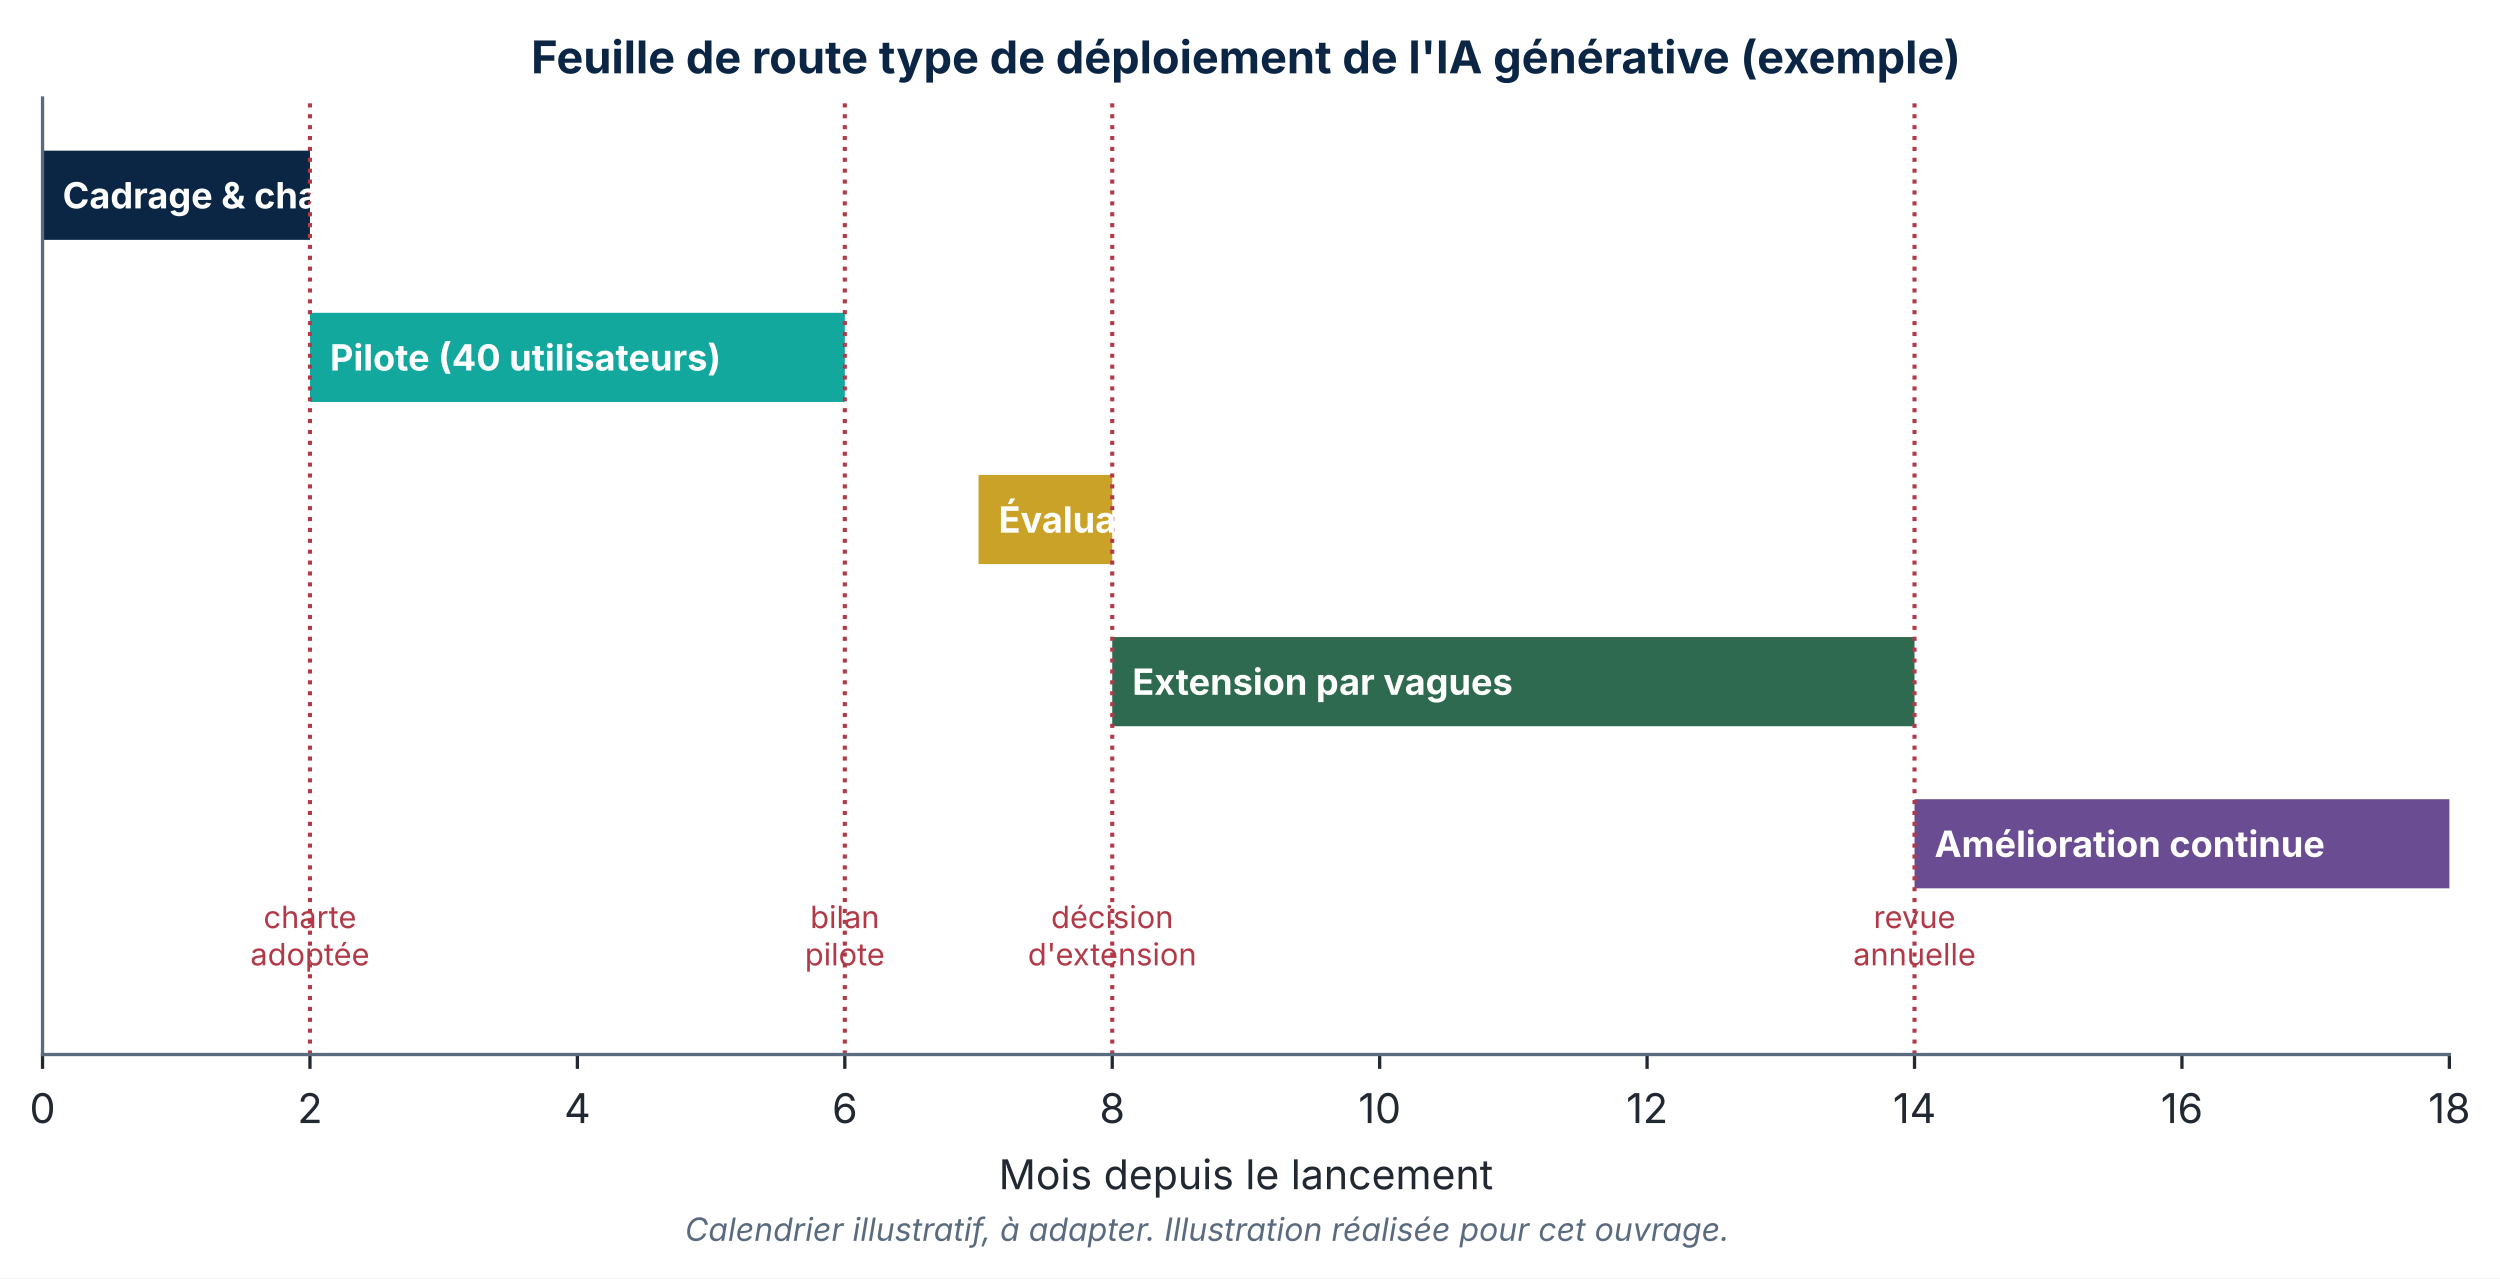
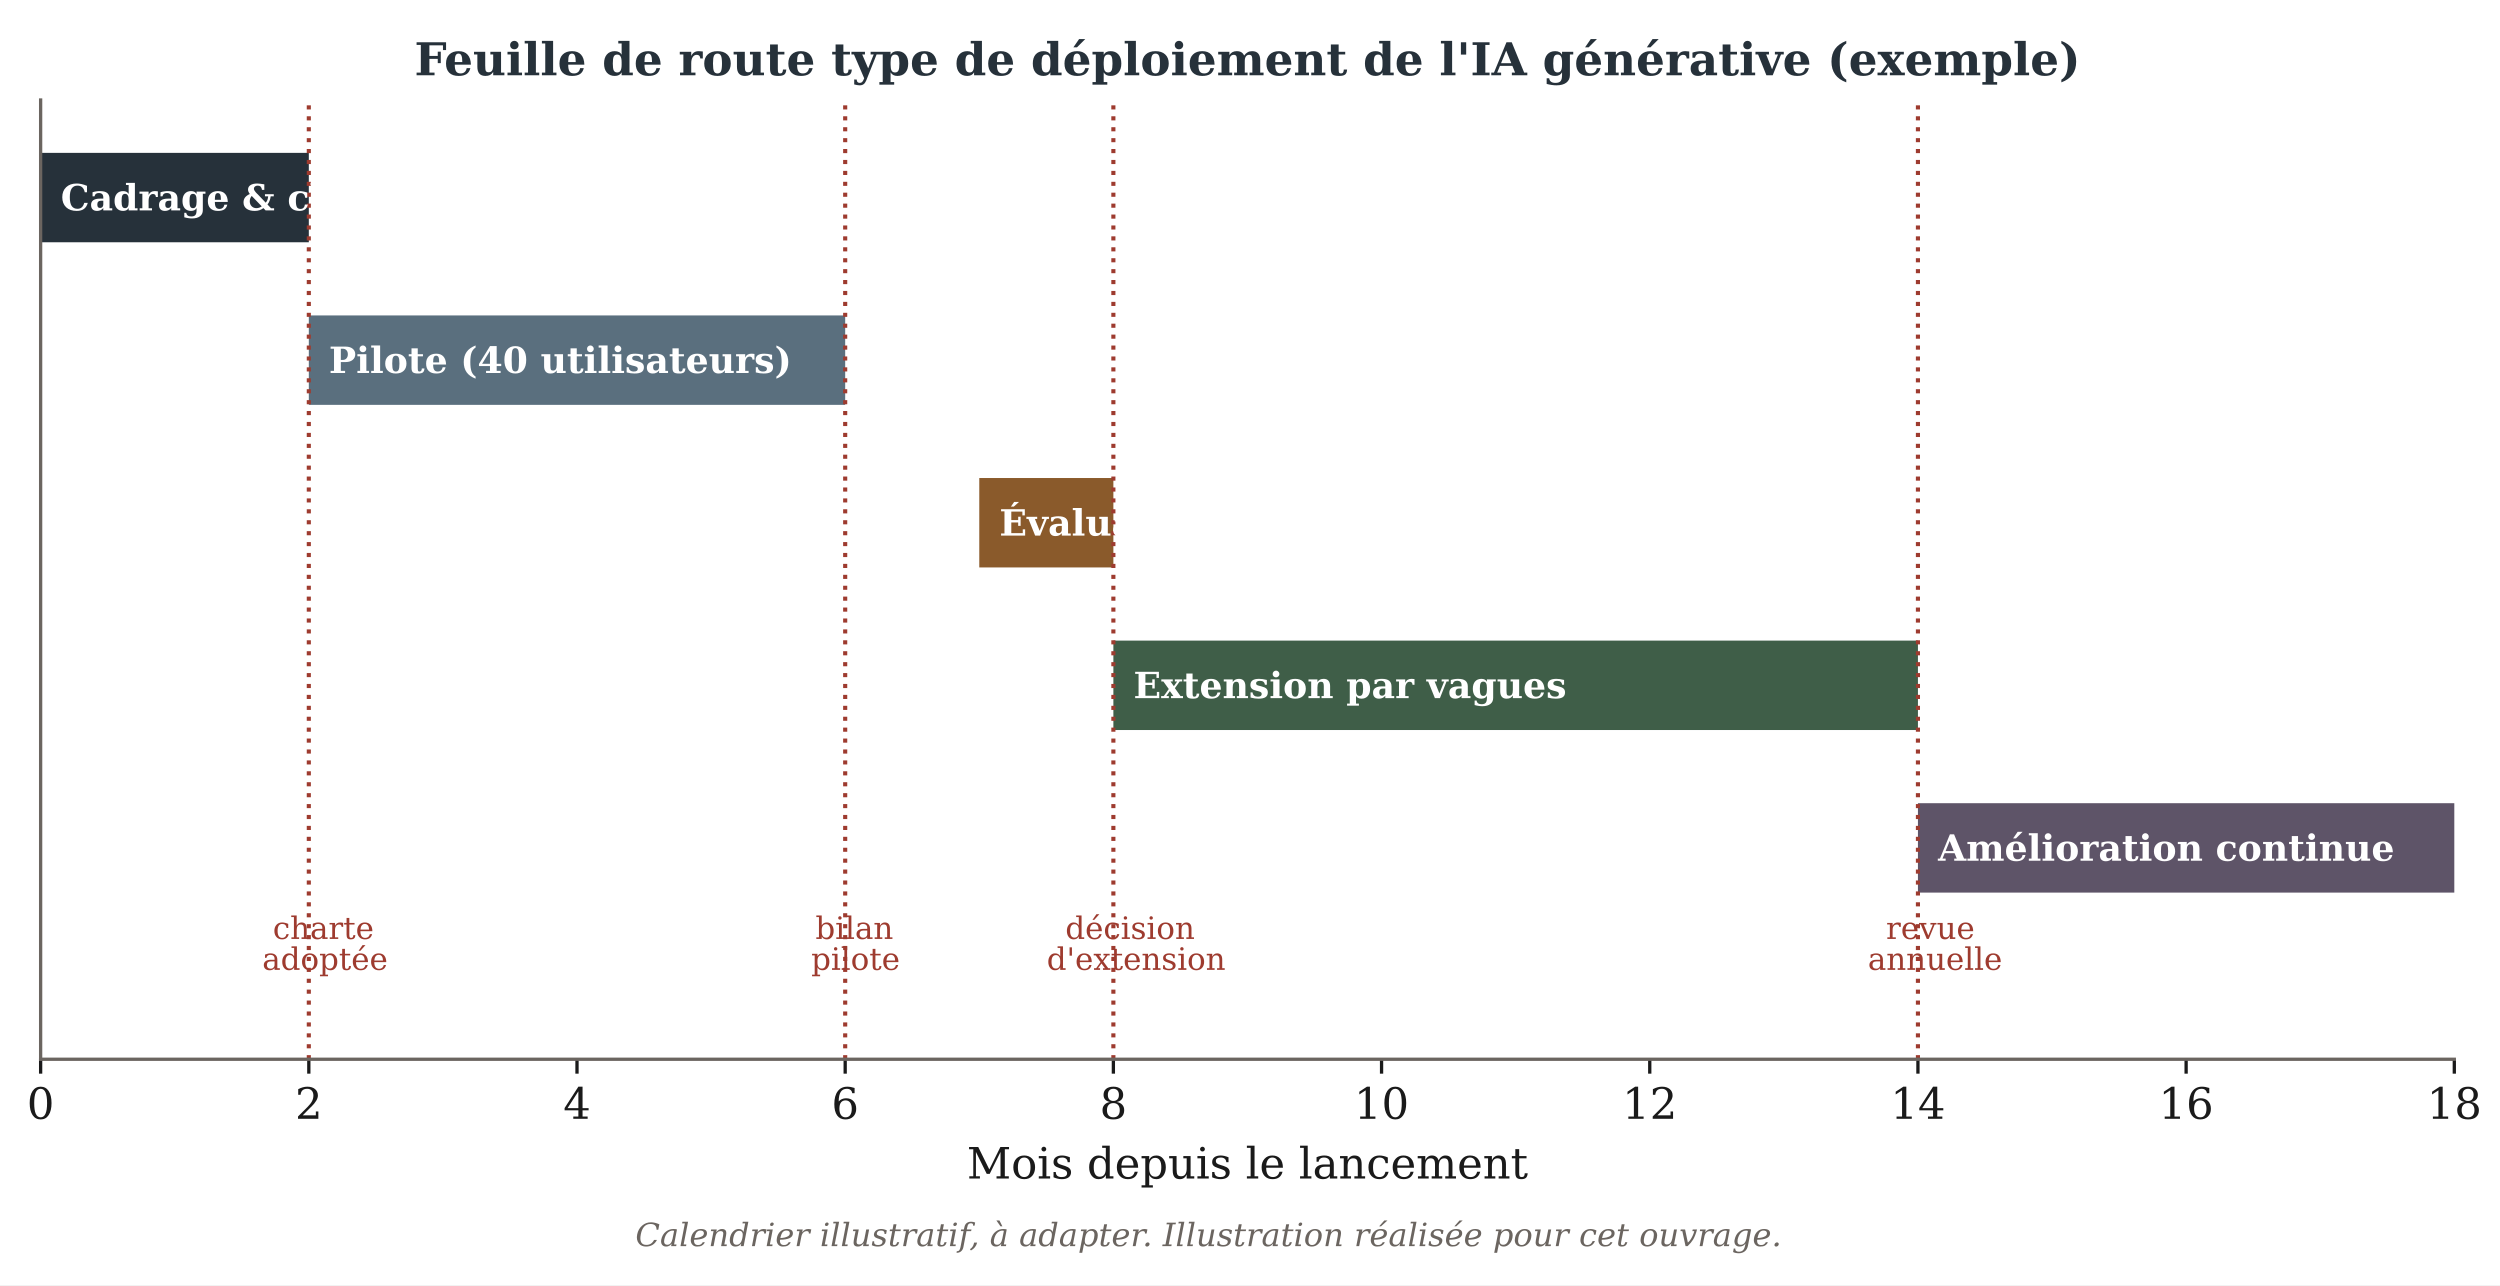
- <svg xmlns="http://www.w3.org/2000/svg" xmlns:xlink="http://www.w3.org/1999/xlink" width="608.581pt" height="311.146pt" viewBox="0 0 608.581 311.146" version="1.1">
+ <svg xmlns="http://www.w3.org/2000/svg" xmlns:xlink="http://www.w3.org/1999/xlink" width="606.853pt" height="311.947pt" viewBox="0 0 606.853 311.947" version="1.1">
  <defs>
    <style type="text/css">*{stroke-linejoin: round; stroke-linecap: butt}</style>
  </defs>
  <g id="figure_1">
    <g id="patch_1">
-       <path d="M 0 311.146  L 608.581 311.146  L 608.581 0  L 0 0  z " style="fill: #ffffff" />
+       <path d="M 0 311.947  L 606.853 311.947  L 606.853 0  L 0 0  z " style="fill: #ffffff" />
    </g>
    <g id="axes_1">
      <g id="patch_2">
-         <path d="M 10.355 256.704  L 596.255 256.704  L 596.255 23.856  L 10.355 23.856  z " style="fill: #ffffff" />
+         <path d="M 9.862 257.125  L 595.762 257.125  L 595.762 24.277  L 9.862 24.277  z " style="fill: #ffffff" />
      </g>
      <g id="patch_3">
-         <path d="M 10.355 36.683  L 75.455 36.683  L 75.455 58.389  L 10.355 58.389  z " clip-path="url(#pfb9937c562)" style="fill: #0b2545" />
+         <path d="M 9.862 37.103  L 74.962 37.103  L 74.962 58.81  L 9.862 58.81  z " clip-path="url(#p4656d8e1d0)" style="fill: #26313a" />
      </g>
      <g id="patch_4">
-         <path d="M 75.455 76.148  L 205.655 76.148  L 205.655 97.855  L 75.455 97.855  z " clip-path="url(#pfb9937c562)" style="fill: #13a89e" />
+         <path d="M 74.962 76.569  L 205.162 76.569  L 205.162 98.275  L 74.962 98.275  z " clip-path="url(#p4656d8e1d0)" style="fill: #5a6f7e" />
      </g>
      <g id="patch_5">
-         <path d="M 238.205 115.614  L 270.755 115.614  L 270.755 137.32  L 238.205 137.32  z " clip-path="url(#pfb9937c562)" style="fill: #c9a227" />
+         <path d="M 237.712 116.035  L 270.262 116.035  L 270.262 137.741  L 237.712 137.741  z " clip-path="url(#p4656d8e1d0)" style="fill: #8a5a2b" />
      </g>
      <g id="patch_6">
-         <path d="M 270.755 155.08  L 466.055 155.08  L 466.055 176.786  L 270.755 176.786  z " clip-path="url(#pfb9937c562)" style="fill: #2d6a4f" />
+         <path d="M 270.262 155.501  L 465.562 155.501  L 465.562 177.207  L 270.262 177.207  z " clip-path="url(#p4656d8e1d0)" style="fill: #3f5e48" />
      </g>
      <g id="patch_7">
-         <path d="M 466.055 194.546  L 596.255 194.546  L 596.255 216.252  L 466.055 216.252  z " clip-path="url(#pfb9937c562)" style="fill: #6a4c93" />
+         <path d="M 465.562 194.966  L 595.762 194.966  L 595.762 216.673  L 465.562 216.673  z " clip-path="url(#p4656d8e1d0)" style="fill: #5e5468" />
      </g>
      <g id="matplotlib.axis_1">
        <g id="xtick_1">
          <g id="line2d_1">
            <defs>
-               <path id="mcbb87cdc77" d="M 0 0  L 0 3.5  " style="stroke: #222831; stroke-width: 0.8" />
+               <path id="m10aa961a0f" d="M 0 0  L 0 3.5  " style="stroke: #1a1a1a; stroke-width: 0.8" />
            </defs>
            <g>
-               <use xlink:href="#mcbb87cdc77" x="10.355" y="256.704" style="fill: #222831; stroke: #222831; stroke-width: 0.8" />
+               <use xlink:href="#m10aa961a0f" x="9.862" y="257.125" style="fill: #1a1a1a; stroke: #1a1a1a; stroke-width: 0.8" />
            </g>
          </g>
          <g id="text_1">
-             <text style="font-size: 10px; font-family: 'Inter', 'DejaVu Sans'; text-anchor: middle; fill: #222831" x="10.355" y="273.392" transform="rotate(-0 10.35469 273.3918)">0</text>
+             <text style="font-size: 10.5px; font-family: 'EB Garamond', 'DejaVu Serif'; text-anchor: middle; fill: #1a1a1a" x="9.862" y="271.58" transform="rotate(-0 9.861914 271.58)">0</text>
          </g>
        </g>
        <g id="xtick_2">
          <g id="line2d_2">
            <g>
-               <use xlink:href="#mcbb87cdc77" x="75.455" y="256.704" style="fill: #222831; stroke: #222831; stroke-width: 0.8" />
+               <use xlink:href="#m10aa961a0f" x="74.962" y="257.125" style="fill: #1a1a1a; stroke: #1a1a1a; stroke-width: 0.8" />
            </g>
          </g>
          <g id="text_2">
-             <text style="font-size: 10px; font-family: 'Inter', 'DejaVu Sans'; text-anchor: middle; fill: #222831" x="75.455" y="273.392" transform="rotate(-0 75.45469 273.3918)">2</text>
+             <text style="font-size: 10.5px; font-family: 'EB Garamond', 'DejaVu Serif'; text-anchor: middle; fill: #1a1a1a" x="74.962" y="271.58" transform="rotate(-0 74.96191 271.58)">2</text>
          </g>
        </g>
        <g id="xtick_3">
          <g id="line2d_3">
            <g>
-               <use xlink:href="#mcbb87cdc77" x="140.555" y="256.704" style="fill: #222831; stroke: #222831; stroke-width: 0.8" />
+               <use xlink:href="#m10aa961a0f" x="140.062" y="257.125" style="fill: #1a1a1a; stroke: #1a1a1a; stroke-width: 0.8" />
            </g>
          </g>
          <g id="text_3">
-             <text style="font-size: 10px; font-family: 'Inter', 'DejaVu Sans'; text-anchor: middle; fill: #222831" x="140.555" y="273.392" transform="rotate(-0 140.5547 273.3918)">4</text>
+             <text style="font-size: 10.5px; font-family: 'EB Garamond', 'DejaVu Serif'; text-anchor: middle; fill: #1a1a1a" x="140.062" y="271.58" transform="rotate(-0 140.0619 271.58)">4</text>
          </g>
        </g>
        <g id="xtick_4">
          <g id="line2d_4">
            <g>
-               <use xlink:href="#mcbb87cdc77" x="205.655" y="256.704" style="fill: #222831; stroke: #222831; stroke-width: 0.8" />
+               <use xlink:href="#m10aa961a0f" x="205.162" y="257.125" style="fill: #1a1a1a; stroke: #1a1a1a; stroke-width: 0.8" />
            </g>
          </g>
          <g id="text_4">
-             <text style="font-size: 10px; font-family: 'Inter', 'DejaVu Sans'; text-anchor: middle; fill: #222831" x="205.655" y="273.392" transform="rotate(-0 205.6547 273.3918)">6</text>
+             <text style="font-size: 10.5px; font-family: 'EB Garamond', 'DejaVu Serif'; text-anchor: middle; fill: #1a1a1a" x="205.162" y="271.58" transform="rotate(-0 205.1619 271.58)">6</text>
          </g>
        </g>
        <g id="xtick_5">
          <g id="line2d_5">
            <g>
-               <use xlink:href="#mcbb87cdc77" x="270.755" y="256.704" style="fill: #222831; stroke: #222831; stroke-width: 0.8" />
+               <use xlink:href="#m10aa961a0f" x="270.262" y="257.125" style="fill: #1a1a1a; stroke: #1a1a1a; stroke-width: 0.8" />
            </g>
          </g>
          <g id="text_5">
-             <text style="font-size: 10px; font-family: 'Inter', 'DejaVu Sans'; text-anchor: middle; fill: #222831" x="270.755" y="273.392" transform="rotate(-0 270.7547 273.3918)">8</text>
+             <text style="font-size: 10.5px; font-family: 'EB Garamond', 'DejaVu Serif'; text-anchor: middle; fill: #1a1a1a" x="270.262" y="271.58" transform="rotate(-0 270.2619 271.58)">8</text>
          </g>
        </g>
        <g id="xtick_6">
          <g id="line2d_6">
            <g>
-               <use xlink:href="#mcbb87cdc77" x="335.855" y="256.704" style="fill: #222831; stroke: #222831; stroke-width: 0.8" />
+               <use xlink:href="#m10aa961a0f" x="335.362" y="257.125" style="fill: #1a1a1a; stroke: #1a1a1a; stroke-width: 0.8" />
            </g>
          </g>
          <g id="text_6">
-             <text style="font-size: 10px; font-family: 'Inter', 'DejaVu Sans'; text-anchor: middle; fill: #222831" x="335.855" y="273.392" transform="rotate(-0 335.8547 273.3918)">10</text>
+             <text style="font-size: 10.5px; font-family: 'EB Garamond', 'DejaVu Serif'; text-anchor: middle; fill: #1a1a1a" x="335.362" y="271.58" transform="rotate(-0 335.3619 271.58)">10</text>
          </g>
        </g>
        <g id="xtick_7">
          <g id="line2d_7">
            <g>
-               <use xlink:href="#mcbb87cdc77" x="400.955" y="256.704" style="fill: #222831; stroke: #222831; stroke-width: 0.8" />
+               <use xlink:href="#m10aa961a0f" x="400.462" y="257.125" style="fill: #1a1a1a; stroke: #1a1a1a; stroke-width: 0.8" />
            </g>
          </g>
          <g id="text_7">
-             <text style="font-size: 10px; font-family: 'Inter', 'DejaVu Sans'; text-anchor: middle; fill: #222831" x="400.955" y="273.392" transform="rotate(-0 400.9547 273.3918)">12</text>
+             <text style="font-size: 10.5px; font-family: 'EB Garamond', 'DejaVu Serif'; text-anchor: middle; fill: #1a1a1a" x="400.462" y="271.58" transform="rotate(-0 400.4619 271.58)">12</text>
          </g>
        </g>
        <g id="xtick_8">
          <g id="line2d_8">
            <g>
-               <use xlink:href="#mcbb87cdc77" x="466.055" y="256.704" style="fill: #222831; stroke: #222831; stroke-width: 0.8" />
+               <use xlink:href="#m10aa961a0f" x="465.562" y="257.125" style="fill: #1a1a1a; stroke: #1a1a1a; stroke-width: 0.8" />
            </g>
          </g>
          <g id="text_8">
-             <text style="font-size: 10px; font-family: 'Inter', 'DejaVu Sans'; text-anchor: middle; fill: #222831" x="466.055" y="273.392" transform="rotate(-0 466.0547 273.3918)">14</text>
+             <text style="font-size: 10.5px; font-family: 'EB Garamond', 'DejaVu Serif'; text-anchor: middle; fill: #1a1a1a" x="465.562" y="271.58" transform="rotate(-0 465.5619 271.58)">14</text>
          </g>
        </g>
        <g id="xtick_9">
          <g id="line2d_9">
            <g>
-               <use xlink:href="#mcbb87cdc77" x="531.155" y="256.704" style="fill: #222831; stroke: #222831; stroke-width: 0.8" />
+               <use xlink:href="#m10aa961a0f" x="530.662" y="257.125" style="fill: #1a1a1a; stroke: #1a1a1a; stroke-width: 0.8" />
            </g>
          </g>
          <g id="text_9">
-             <text style="font-size: 10px; font-family: 'Inter', 'DejaVu Sans'; text-anchor: middle; fill: #222831" x="531.155" y="273.392" transform="rotate(-0 531.1547 273.3918)">16</text>
+             <text style="font-size: 10.5px; font-family: 'EB Garamond', 'DejaVu Serif'; text-anchor: middle; fill: #1a1a1a" x="530.662" y="271.58" transform="rotate(-0 530.6619 271.58)">16</text>
          </g>
        </g>
        <g id="xtick_10">
          <g id="line2d_10">
            <g>
-               <use xlink:href="#mcbb87cdc77" x="596.255" y="256.704" style="fill: #222831; stroke: #222831; stroke-width: 0.8" />
+               <use xlink:href="#m10aa961a0f" x="595.762" y="257.125" style="fill: #1a1a1a; stroke: #1a1a1a; stroke-width: 0.8" />
            </g>
          </g>
          <g id="text_10">
-             <text style="font-size: 10px; font-family: 'Inter', 'DejaVu Sans'; text-anchor: middle; fill: #222831" x="596.255" y="273.392" transform="rotate(-0 596.2547 273.3918)">18</text>
+             <text style="font-size: 10.5px; font-family: 'EB Garamond', 'DejaVu Serif'; text-anchor: middle; fill: #1a1a1a" x="595.762" y="271.58" transform="rotate(-0 595.7619 271.58)">18</text>
          </g>
        </g>
        <g id="text_11">
-           <text style="font-size: 10px; font-family: 'Inter', 'DejaVu Sans'; text-anchor: middle; fill: #222831" x="303.305" y="289.491" transform="rotate(-0 303.3047 289.4914)">Mois depuis le lancement</text>
+           <text style="font-size: 10.5px; font-family: 'EB Garamond', 'DejaVu Serif'; text-anchor: middle; fill: #1a1a1a" x="302.812" y="286.08" transform="rotate(-0 302.8119 286.08)">Mois depuis le lancement</text>
        </g>
      </g>
      <g id="matplotlib.axis_2" />
      <g id="line2d_11">
-         <path d="M 75.455 256.704  L 75.455 23.856  " clip-path="url(#pfb9937c562)" style="fill: none; stroke-dasharray: 1,1.65; stroke-dashoffset: 0; stroke: #b23a48" />
+         <path d="M 74.962 257.125  L 74.962 24.277  " clip-path="url(#p4656d8e1d0)" style="fill: none; stroke-dasharray: 1,1.65; stroke-dashoffset: 0; stroke: #9e3b2f" />
      </g>
      <g id="line2d_12">
-         <path d="M 205.655 256.704  L 205.655 23.856  " clip-path="url(#pfb9937c562)" style="fill: none; stroke-dasharray: 1,1.65; stroke-dashoffset: 0; stroke: #b23a48" />
+         <path d="M 205.162 257.125  L 205.162 24.277  " clip-path="url(#p4656d8e1d0)" style="fill: none; stroke-dasharray: 1,1.65; stroke-dashoffset: 0; stroke: #9e3b2f" />
      </g>
      <g id="line2d_13">
-         <path d="M 270.755 256.704  L 270.755 23.856  " clip-path="url(#pfb9937c562)" style="fill: none; stroke-dasharray: 1,1.65; stroke-dashoffset: 0; stroke: #b23a48" />
+         <path d="M 270.262 257.125  L 270.262 24.277  " clip-path="url(#p4656d8e1d0)" style="fill: none; stroke-dasharray: 1,1.65; stroke-dashoffset: 0; stroke: #9e3b2f" />
      </g>
      <g id="line2d_14">
-         <path d="M 466.055 256.704  L 466.055 23.856  " clip-path="url(#pfb9937c562)" style="fill: none; stroke-dasharray: 1,1.65; stroke-dashoffset: 0; stroke: #b23a48" />
+         <path d="M 465.562 257.125  L 465.562 24.277  " clip-path="url(#p4656d8e1d0)" style="fill: none; stroke-dasharray: 1,1.65; stroke-dashoffset: 0; stroke: #9e3b2f" />
      </g>
      <g id="patch_8">
-         <path d="M 10.355 256.704  L 10.355 23.856  " style="fill: none; stroke: #5b6b7f; stroke-width: 0.8; stroke-linejoin: miter; stroke-linecap: square" />
+         <path d="M 9.862 257.125  L 9.862 24.277  " style="fill: none; stroke: #6b6560; stroke-width: 0.8; stroke-linejoin: miter; stroke-linecap: square" />
      </g>
      <g id="patch_9">
-         <path d="M 10.355 256.704  L 596.255 256.704  " style="fill: none; stroke: #5b6b7f; stroke-width: 0.8; stroke-linejoin: miter; stroke-linecap: square" />
+         <path d="M 9.862 257.125  L 595.762 257.125  " style="fill: none; stroke: #6b6560; stroke-width: 0.8; stroke-linejoin: miter; stroke-linecap: square" />
      </g>
      <g id="text_12">
-         <text style="font-weight: 700; font-size: 8.8px; font-family: 'Inter', 'DejaVu Sans'; text-anchor: start; fill: #ffffff" x="15.237" y="50.737" transform="rotate(-0 15.23719 50.73688)">Cadrage &amp; charte</text>
+         <text style="font-weight: 700; font-size: 8.8px; font-family: 'EB Garamond', 'DejaVu Serif'; text-anchor: start; fill: #ffffff" x="14.744" y="51.076" transform="rotate(-0 14.74441 51.07606)">Cadrage &amp; charte</text>
      </g>
      <g id="text_13">
-         <text style="font-weight: 700; font-size: 8.8px; font-family: 'Inter', 'DejaVu Sans'; text-anchor: start; fill: #ffffff" x="80.337" y="90.203" transform="rotate(-0 80.33719 90.20264)">Pilote (40 utilisateurs)</text>
+         <text style="font-weight: 700; font-size: 8.8px; font-family: 'EB Garamond', 'DejaVu Serif'; text-anchor: start; fill: #ffffff" x="79.844" y="90.542" transform="rotate(-0 79.84441 90.54182)">Pilote (40 utilisateurs)</text>
      </g>
      <g id="text_14">
-         <text style="font-weight: 700; font-size: 8.8px; font-family: 'Inter', 'DejaVu Sans'; text-anchor: start; fill: #ffffff" x="243.087" y="129.668" transform="rotate(-0 243.0872 129.6684)">Évaluation</text>
+         <text style="font-weight: 700; font-size: 8.8px; font-family: 'EB Garamond', 'DejaVu Serif'; text-anchor: start; fill: #ffffff" x="242.594" y="130.008" transform="rotate(-0 242.5944 130.0076)">Évaluation</text>
      </g>
      <g id="text_15">
-         <text style="font-weight: 700; font-size: 8.8px; font-family: 'Inter', 'DejaVu Sans'; text-anchor: start; fill: #ffffff" x="275.637" y="169.134" transform="rotate(-0 275.6372 169.1342)">Extension par vagues</text>
+         <text style="font-weight: 700; font-size: 8.8px; font-family: 'EB Garamond', 'DejaVu Serif'; text-anchor: start; fill: #ffffff" x="275.144" y="169.473" transform="rotate(-0 275.1444 169.4733)">Extension par vagues</text>
      </g>
      <g id="text_16">
-         <text style="font-weight: 700; font-size: 8.8px; font-family: 'Inter', 'DejaVu Sans'; text-anchor: start; fill: #ffffff" x="470.937" y="208.6" transform="rotate(-0 470.9372 208.5999)">Amélioration continue</text>
+         <text style="font-weight: 700; font-size: 8.8px; font-family: 'EB Garamond', 'DejaVu Serif'; text-anchor: start; fill: #ffffff" x="470.444" y="208.939" transform="rotate(-0 470.4444 208.9391)">Amélioration continue</text>
      </g>
      <g id="text_17">
-         <text style="font-size: 7.5px; font-family: 'Inter', 'DejaVu Sans'; fill: #b23a48" transform="translate(64.14258 225.9234)">charte</text>
-         <text style="font-size: 7.5px; font-family: 'Inter', 'DejaVu Sans'; fill: #b23a48" transform="translate(60.94453 234.9981)">adoptée</text>
+         <text style="font-size: 7.5px; font-family: 'EB Garamond', 'DejaVu Serif'; fill: #9e3b2f" transform="translate(66.22734 227.9188)">charte</text>
+         <text style="font-size: 7.5px; font-family: 'EB Garamond', 'DejaVu Serif'; fill: #9e3b2f" transform="translate(63.66269 235.4188)">adoptée</text>
      </g>
      <g id="text_18">
-         <text style="font-size: 7.5px; font-family: 'Inter', 'DejaVu Sans'; fill: #b23a48" transform="translate(197.2207 225.9234)">bilan</text>
-         <text style="font-size: 7.5px; font-family: 'Inter', 'DejaVu Sans'; fill: #b23a48" transform="translate(195.9164 234.9981)">pilote</text>
+         <text style="font-size: 7.5px; font-family: 'EB Garamond', 'DejaVu Serif'; fill: #9e3b2f" transform="translate(197.9355 227.9188)">bilan</text>
+         <text style="font-size: 7.5px; font-family: 'EB Garamond', 'DejaVu Serif'; fill: #9e3b2f" transform="translate(196.9002 235.4188)">pilote</text>
      </g>
      <g id="text_19">
-         <text style="font-size: 7.5px; font-family: 'Inter', 'DejaVu Sans'; fill: #b23a48" transform="translate(255.8701 225.9234)">décision</text>
-         <text style="font-size: 7.5px; font-family: 'Inter', 'DejaVu Sans'; fill: #b23a48" transform="translate(250.2229 234.9981)">d'extension</text>
+         <text style="font-size: 7.5px; font-family: 'EB Garamond', 'DejaVu Serif'; fill: #9e3b2f" transform="translate(258.6035 227.9188)">décision</text>
+         <text style="font-size: 7.5px; font-family: 'EB Garamond', 'DejaVu Serif'; fill: #9e3b2f" transform="translate(254.0924 235.4188)">d'extension</text>
      </g>
      <g id="text_20">
-         <text style="font-size: 7.5px; font-family: 'Inter', 'DejaVu Sans'; fill: #b23a48" transform="translate(456.0814 225.9234)">revue</text>
-         <text style="font-size: 7.5px; font-family: 'Inter', 'DejaVu Sans'; fill: #b23a48" transform="translate(451.1121 234.9981)">annuelle</text>
+         <text style="font-size: 7.5px; font-family: 'EB Garamond', 'DejaVu Serif'; fill: #9e3b2f" transform="translate(457.8217 227.9188)">revue</text>
+         <text style="font-size: 7.5px; font-family: 'EB Garamond', 'DejaVu Serif'; fill: #9e3b2f" transform="translate(453.4043 235.4188)">annuelle</text>
      </g>
      <g id="text_21">
-         <text style="font-weight: 700; font-size: 11px; font-family: 'Inter', 'DejaVu Sans'; text-anchor: middle; fill: #0b2545" x="303.305" y="17.856" transform="rotate(-0 303.3047 17.85625)">Feuille de route type de déploiement de l'IA générative (exemple)</text>
+         <text style="font-weight: 700; font-size: 11px; font-family: 'EB Garamond', 'DejaVu Serif'; text-anchor: middle; fill: #26313a" x="302.812" y="18.277" transform="rotate(-0 302.8119 18.277)">Feuille de route type de déploiement de l'IA générative (exemple)</text>
      </g>
    </g>
    <g id="text_22">
-       <text style="font-style: italic; font-size: 7.8px; font-family: 'Inter', 'DejaVu Sans'; text-anchor: middle; fill: #5b6b7f" x="293.855" y="302.064" transform="rotate(-0 293.8547 302.0643)">Calendrier illustratif, à adapter. Illustration réalisée pour cet ouvrage.</text>
+       <text style="font-style: italic; font-size: 7.8px; font-family: 'EB Garamond', 'DejaVu Serif'; text-anchor: middle; fill: #6b6560" x="293.362" y="302.485" transform="rotate(-0 293.3619 302.485)">Calendrier illustratif, à adapter. Illustration réalisée pour cet ouvrage.</text>
    </g>
  </g>
  <defs>
-     <clipPath id="pfb9937c562">
-       <rect x="10.355" y="23.856" width="585.9" height="232.848" />
+     <clipPath id="p4656d8e1d0">
+       <rect x="9.862" y="24.277" width="585.9" height="232.848" />
    </clipPath>
  </defs>
</svg>
